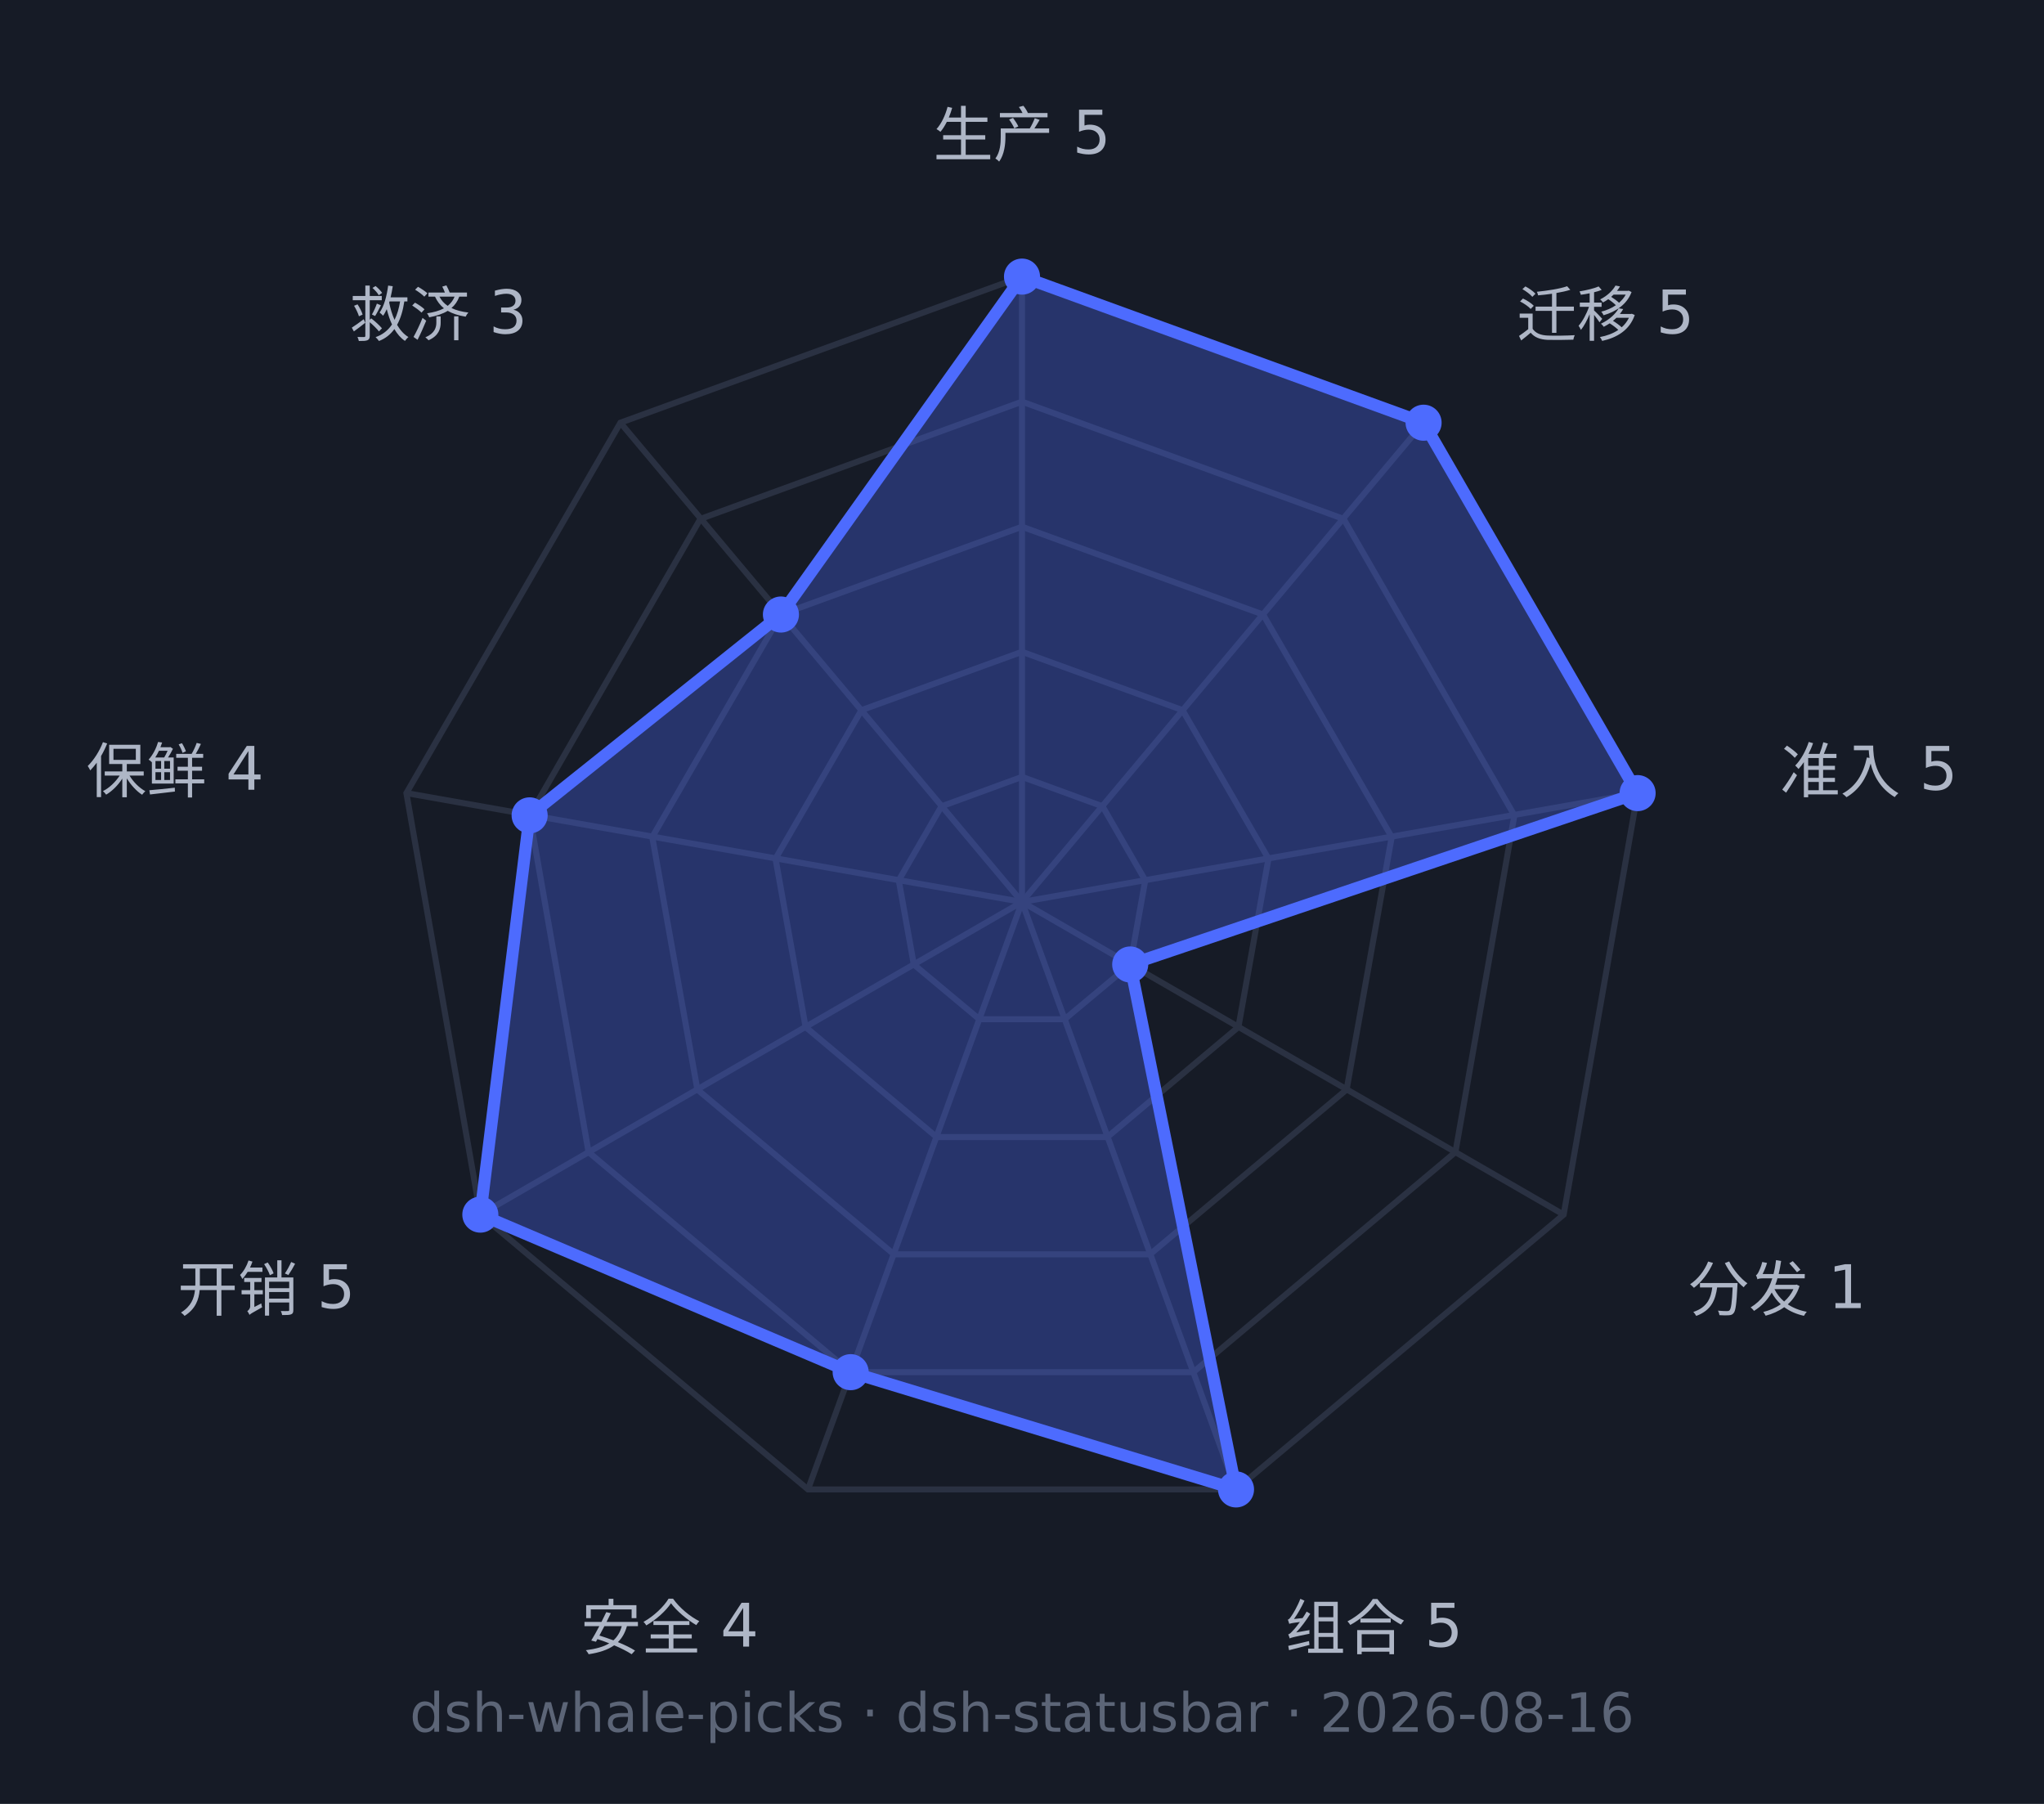
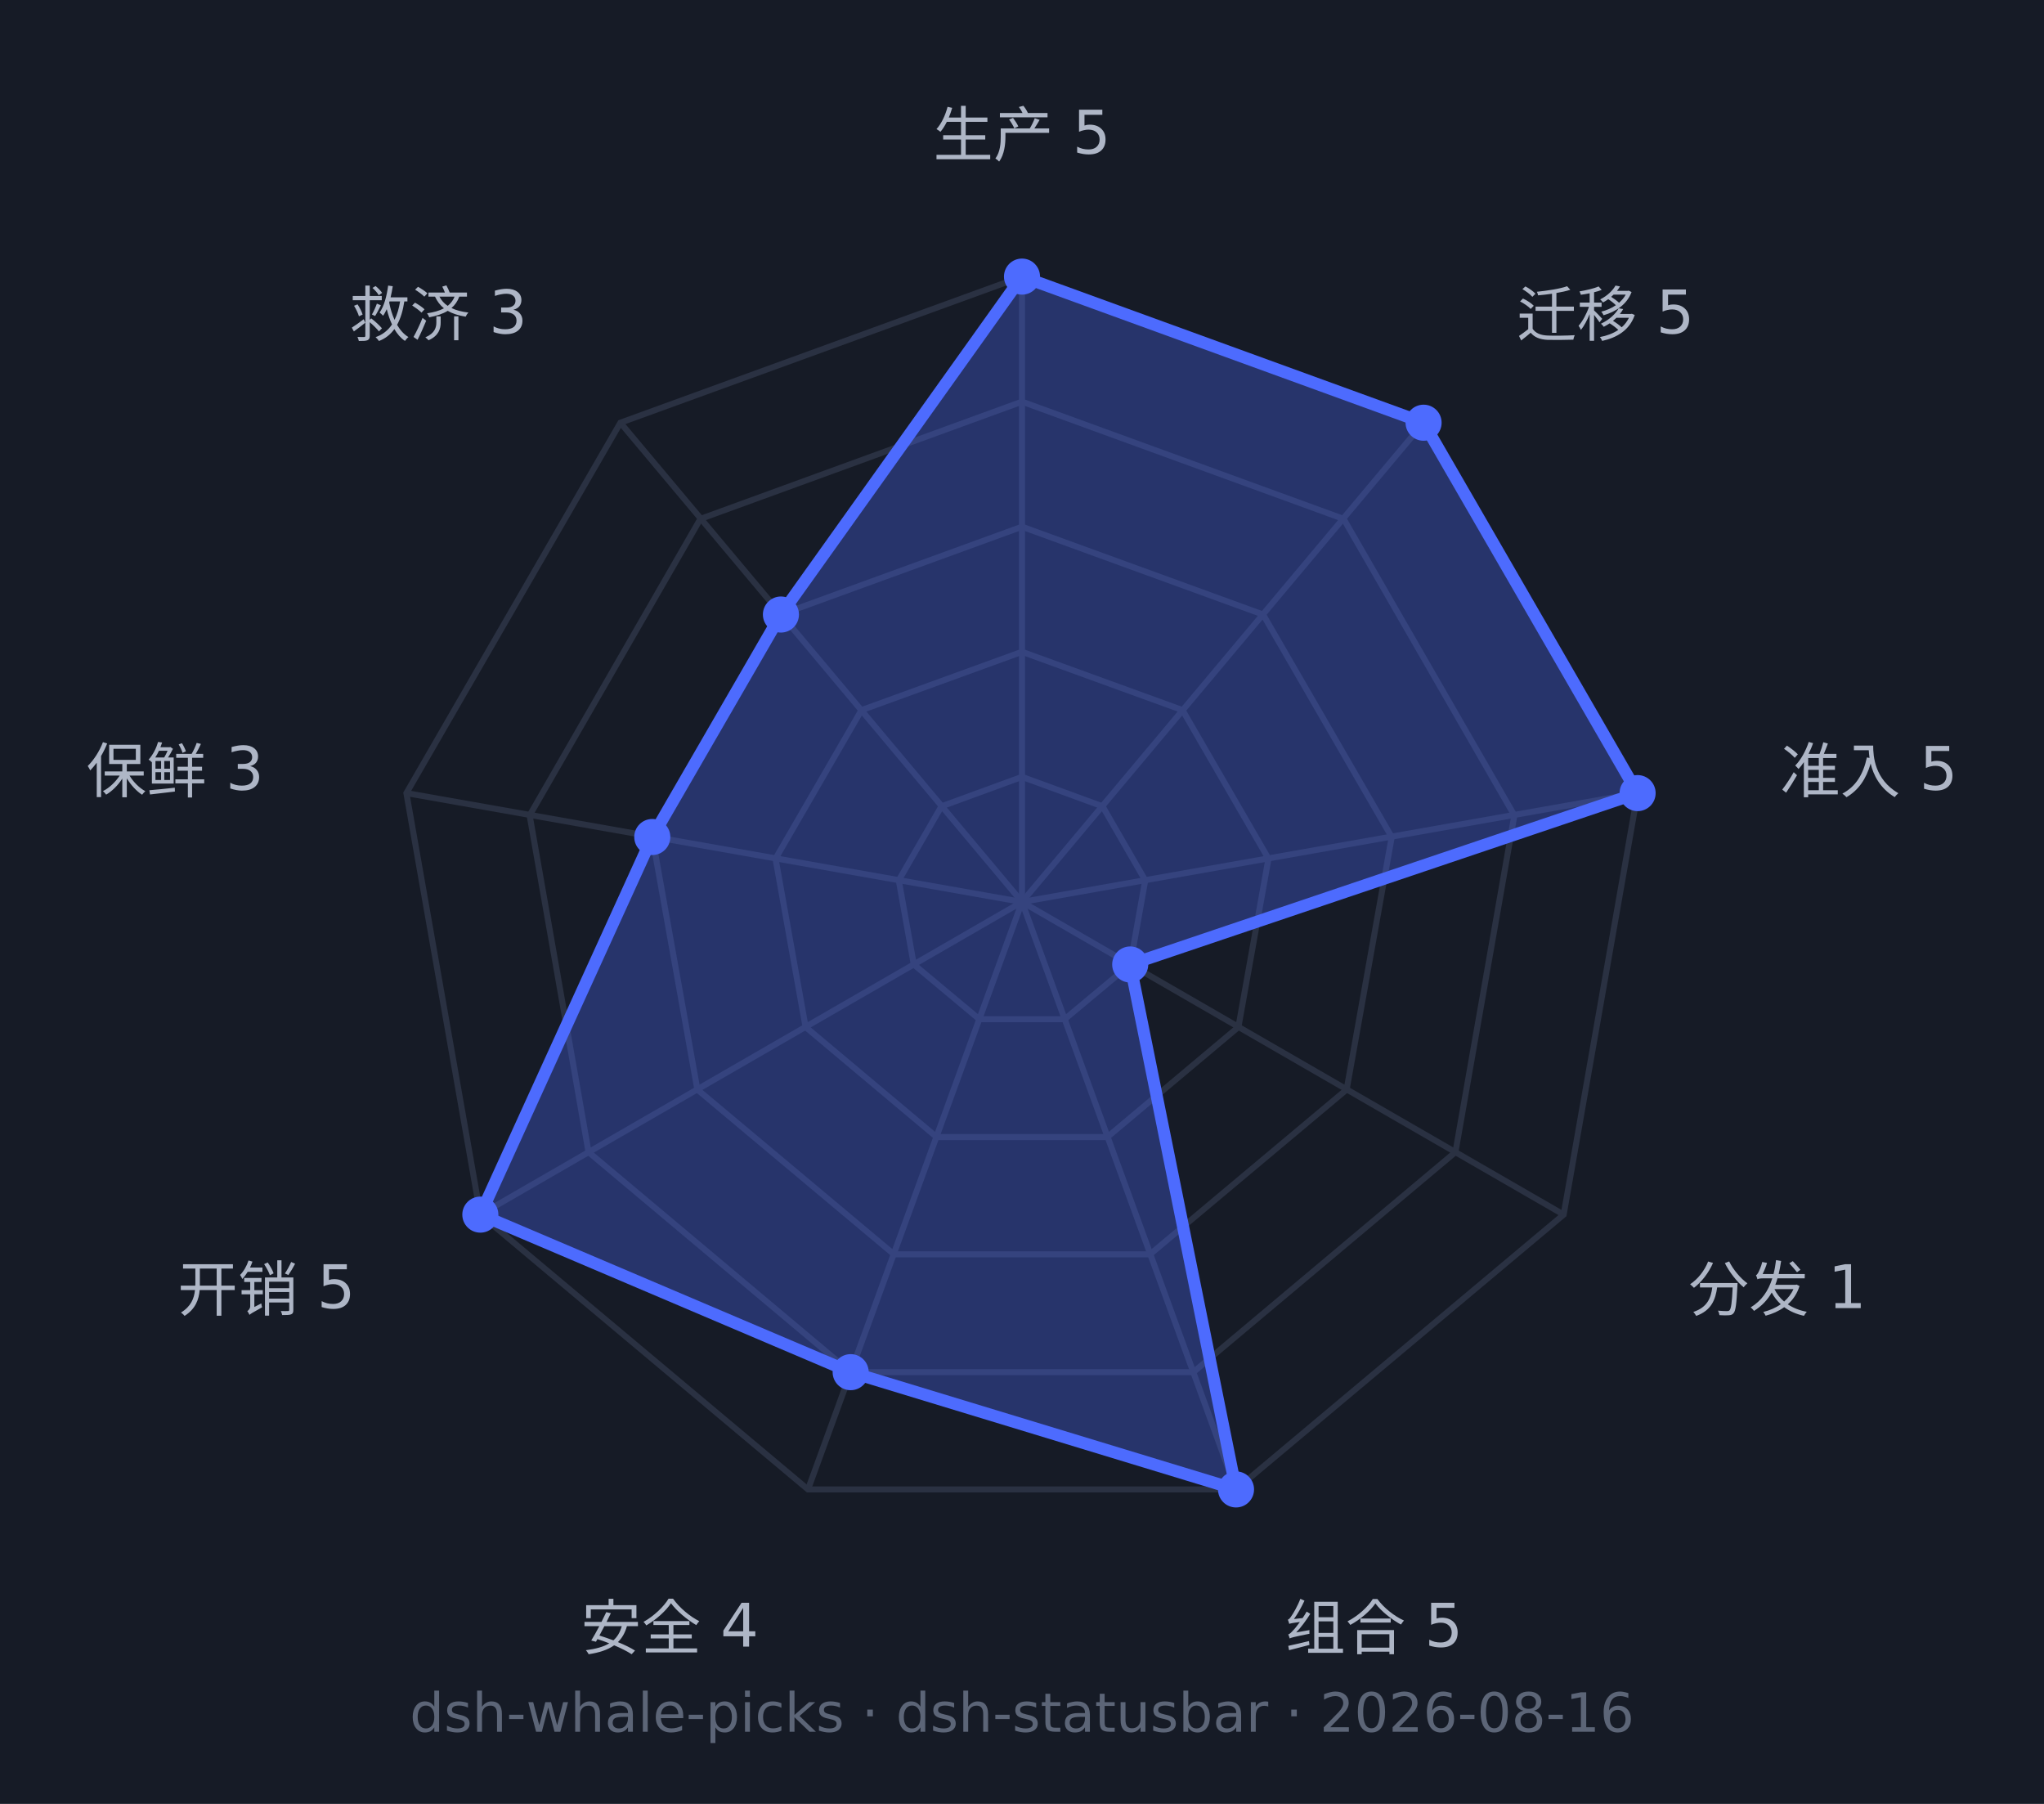
<svg xmlns="http://www.w3.org/2000/svg" width="340" height="300" viewBox="0 0 340 300" role="img" aria-label="dsh-statusbar nine-goal radar">
  <rect width="340" height="300" fill="#161b26" />
  <polygon points="170.0,129.2 183.4,134.1 190.5,146.4 188.0,160.4 177.1,169.5 162.9,169.5 152.0,160.4 149.5,146.4 156.6,134.1" fill="none" stroke="#2a3142" stroke-width="1" />
  <polygon points="170.0,108.4 196.7,118.1 211.0,142.8 206.0,170.8 184.2,189.1 155.8,189.1 134.0,170.8 129.0,142.8 143.3,118.1" fill="none" stroke="#2a3142" stroke-width="1" />
  <polygon points="170.0,87.6 210.1,102.2 231.5,139.2 224.0,181.2 191.3,208.6 148.7,208.6 116.0,181.2 108.5,139.2 129.9,102.2" fill="none" stroke="#2a3142" stroke-width="1" />
  <polygon points="170.0,66.8 223.5,86.3 251.9,135.6 242.1,191.6 198.5,228.2 141.5,228.2 97.9,191.6 88.1,135.6 116.5,86.3" fill="none" stroke="#2a3142" stroke-width="1" />
  <polygon points="170.0,46.0 236.8,70.3 272.4,131.9 260.1,202.0 205.6,247.7 134.4,247.7 79.9,202.0 67.6,131.9 103.2,70.3" fill="none" stroke="#2a3142" stroke-width="1" />
  <line x1="170" y1="150" x2="170.0" y2="46.0" stroke="#2a3142" stroke-width="1" />
  <line x1="170" y1="150" x2="236.8" y2="70.3" stroke="#2a3142" stroke-width="1" />
  <line x1="170" y1="150" x2="272.4" y2="131.9" stroke="#2a3142" stroke-width="1" />
  <line x1="170" y1="150" x2="260.1" y2="202.0" stroke="#2a3142" stroke-width="1" />
  <line x1="170" y1="150" x2="205.6" y2="247.7" stroke="#2a3142" stroke-width="1" />
  <line x1="170" y1="150" x2="134.4" y2="247.7" stroke="#2a3142" stroke-width="1" />
  <line x1="170" y1="150" x2="79.9" y2="202.0" stroke="#2a3142" stroke-width="1" />
  <line x1="170" y1="150" x2="67.6" y2="131.9" stroke="#2a3142" stroke-width="1" />
  <line x1="170" y1="150" x2="103.2" y2="70.3" stroke="#2a3142" stroke-width="1" />
-   <polygon points="170.0,46.0 236.8,70.3 272.4,131.9 188.0,160.4 205.6,247.7 141.5,228.2 79.9,202.0 88.1,135.6 129.9,102.2" fill="rgba(77,107,254,0.32)" stroke="#4D6BFE" stroke-width="2" />
+   <polygon points="170.0,46.0 236.8,70.3 272.4,131.9 188.0,160.4 205.6,247.7 141.5,228.2 79.9,202.0 108.5,139.2 129.9,102.2" fill="rgba(77,107,254,0.32)" stroke="#4D6BFE" stroke-width="2" />
  <circle cx="170.0" cy="46.0" r="3" fill="#4D6BFE" />
  <circle cx="236.8" cy="70.3" r="3" fill="#4D6BFE" />
  <circle cx="272.4" cy="131.9" r="3" fill="#4D6BFE" />
  <circle cx="188.0" cy="160.4" r="3" fill="#4D6BFE" />
  <circle cx="205.6" cy="247.7" r="3" fill="#4D6BFE" />
  <circle cx="141.5" cy="228.2" r="3" fill="#4D6BFE" />
  <circle cx="79.9" cy="202.0" r="3" fill="#4D6BFE" />
-   <circle cx="88.1" cy="135.6" r="3" fill="#4D6BFE" />
+   <circle cx="108.5" cy="139.2" r="3" fill="#4D6BFE" />
  <circle cx="129.9" cy="102.2" r="3" fill="#4D6BFE" />
  <text x="170.0" y="26.0" fill="#aeb6c6" font-family="Verdana,DejaVu Sans,sans-serif" font-size="10" text-anchor="middle">生产 5</text>
  <text x="252.3" y="55.9" fill="#aeb6c6" font-family="Verdana,DejaVu Sans,sans-serif" font-size="10" text-anchor="start">迁移 5</text>
  <text x="296.1" y="131.8" fill="#aeb6c6" font-family="Verdana,DejaVu Sans,sans-serif" font-size="10" text-anchor="start">准入 5</text>
  <text x="280.9" y="218.0" fill="#aeb6c6" font-family="Verdana,DejaVu Sans,sans-serif" font-size="10" text-anchor="start">分发 1</text>
  <text x="213.8" y="274.3" fill="#aeb6c6" font-family="Verdana,DejaVu Sans,sans-serif" font-size="10" text-anchor="start">组合 5</text>
  <text x="126.2" y="274.3" fill="#aeb6c6" font-family="Verdana,DejaVu Sans,sans-serif" font-size="10" text-anchor="end">安全 4</text>
  <text x="59.1" y="218.0" fill="#aeb6c6" font-family="Verdana,DejaVu Sans,sans-serif" font-size="10" text-anchor="end">开销 5</text>
-   <text x="43.9" y="131.8" fill="#aeb6c6" font-family="Verdana,DejaVu Sans,sans-serif" font-size="10" text-anchor="end">保鲜 4</text>
+   <text x="43.9" y="131.8" fill="#aeb6c6" font-family="Verdana,DejaVu Sans,sans-serif" font-size="10" text-anchor="end">保鲜 3</text>
  <text x="87.7" y="55.9" fill="#aeb6c6" font-family="Verdana,DejaVu Sans,sans-serif" font-size="10" text-anchor="end">救济 3</text>
  <text x="170" y="288" fill="#5c6577" font-family="Verdana,DejaVu Sans,sans-serif" font-size="9" text-anchor="middle">dsh-whale-picks · dsh-statusbar · 2026-08-16</text>
</svg>
